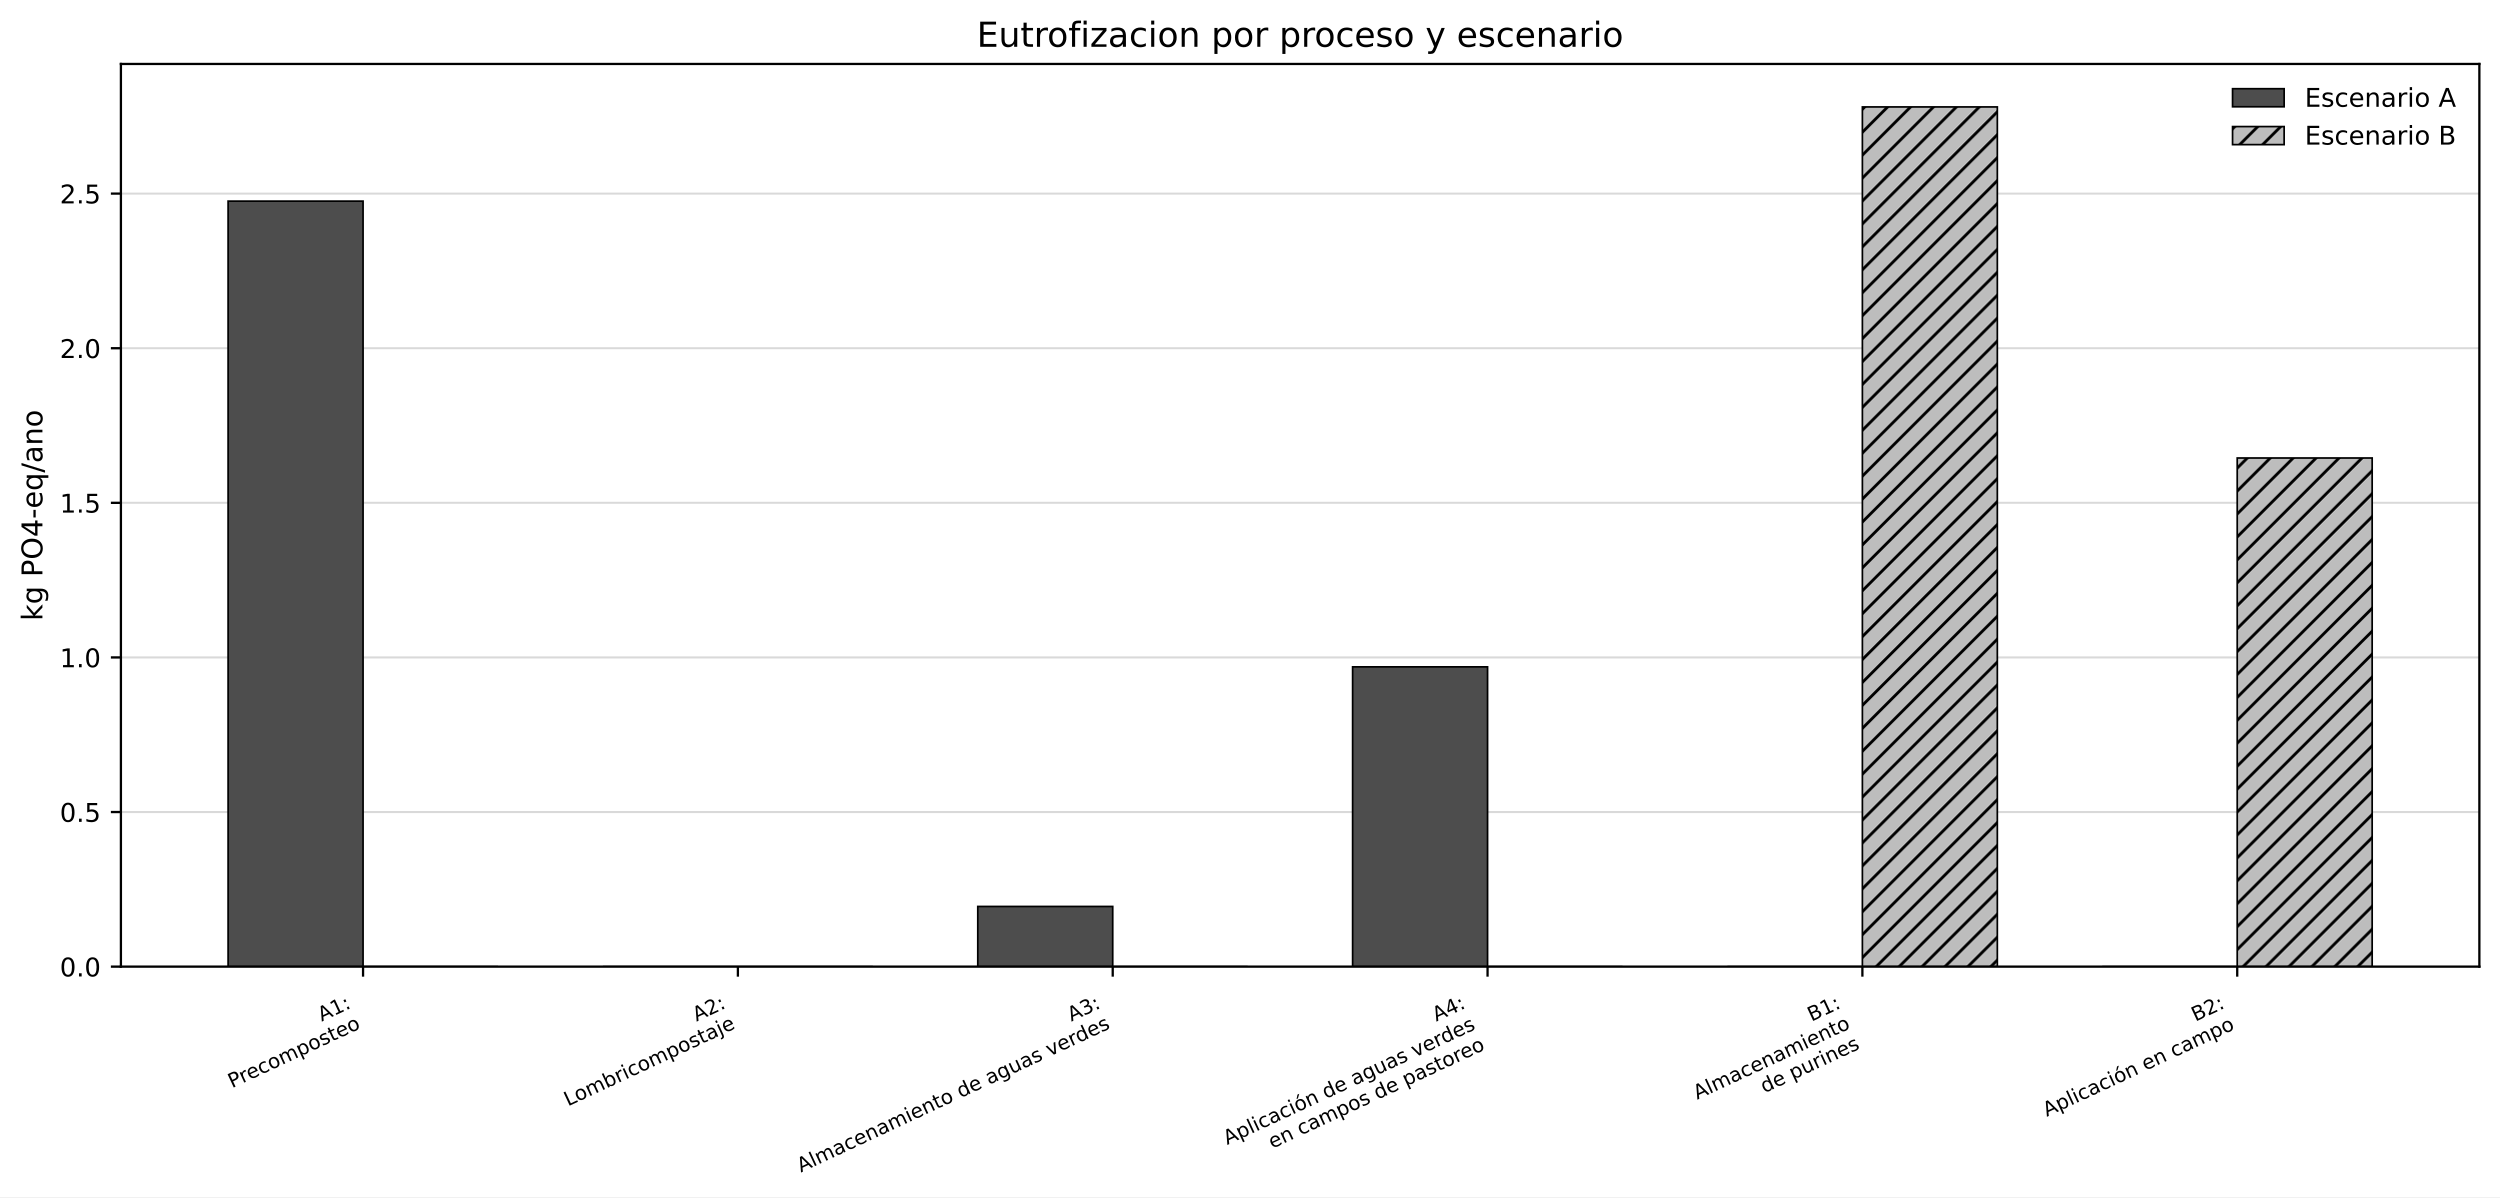
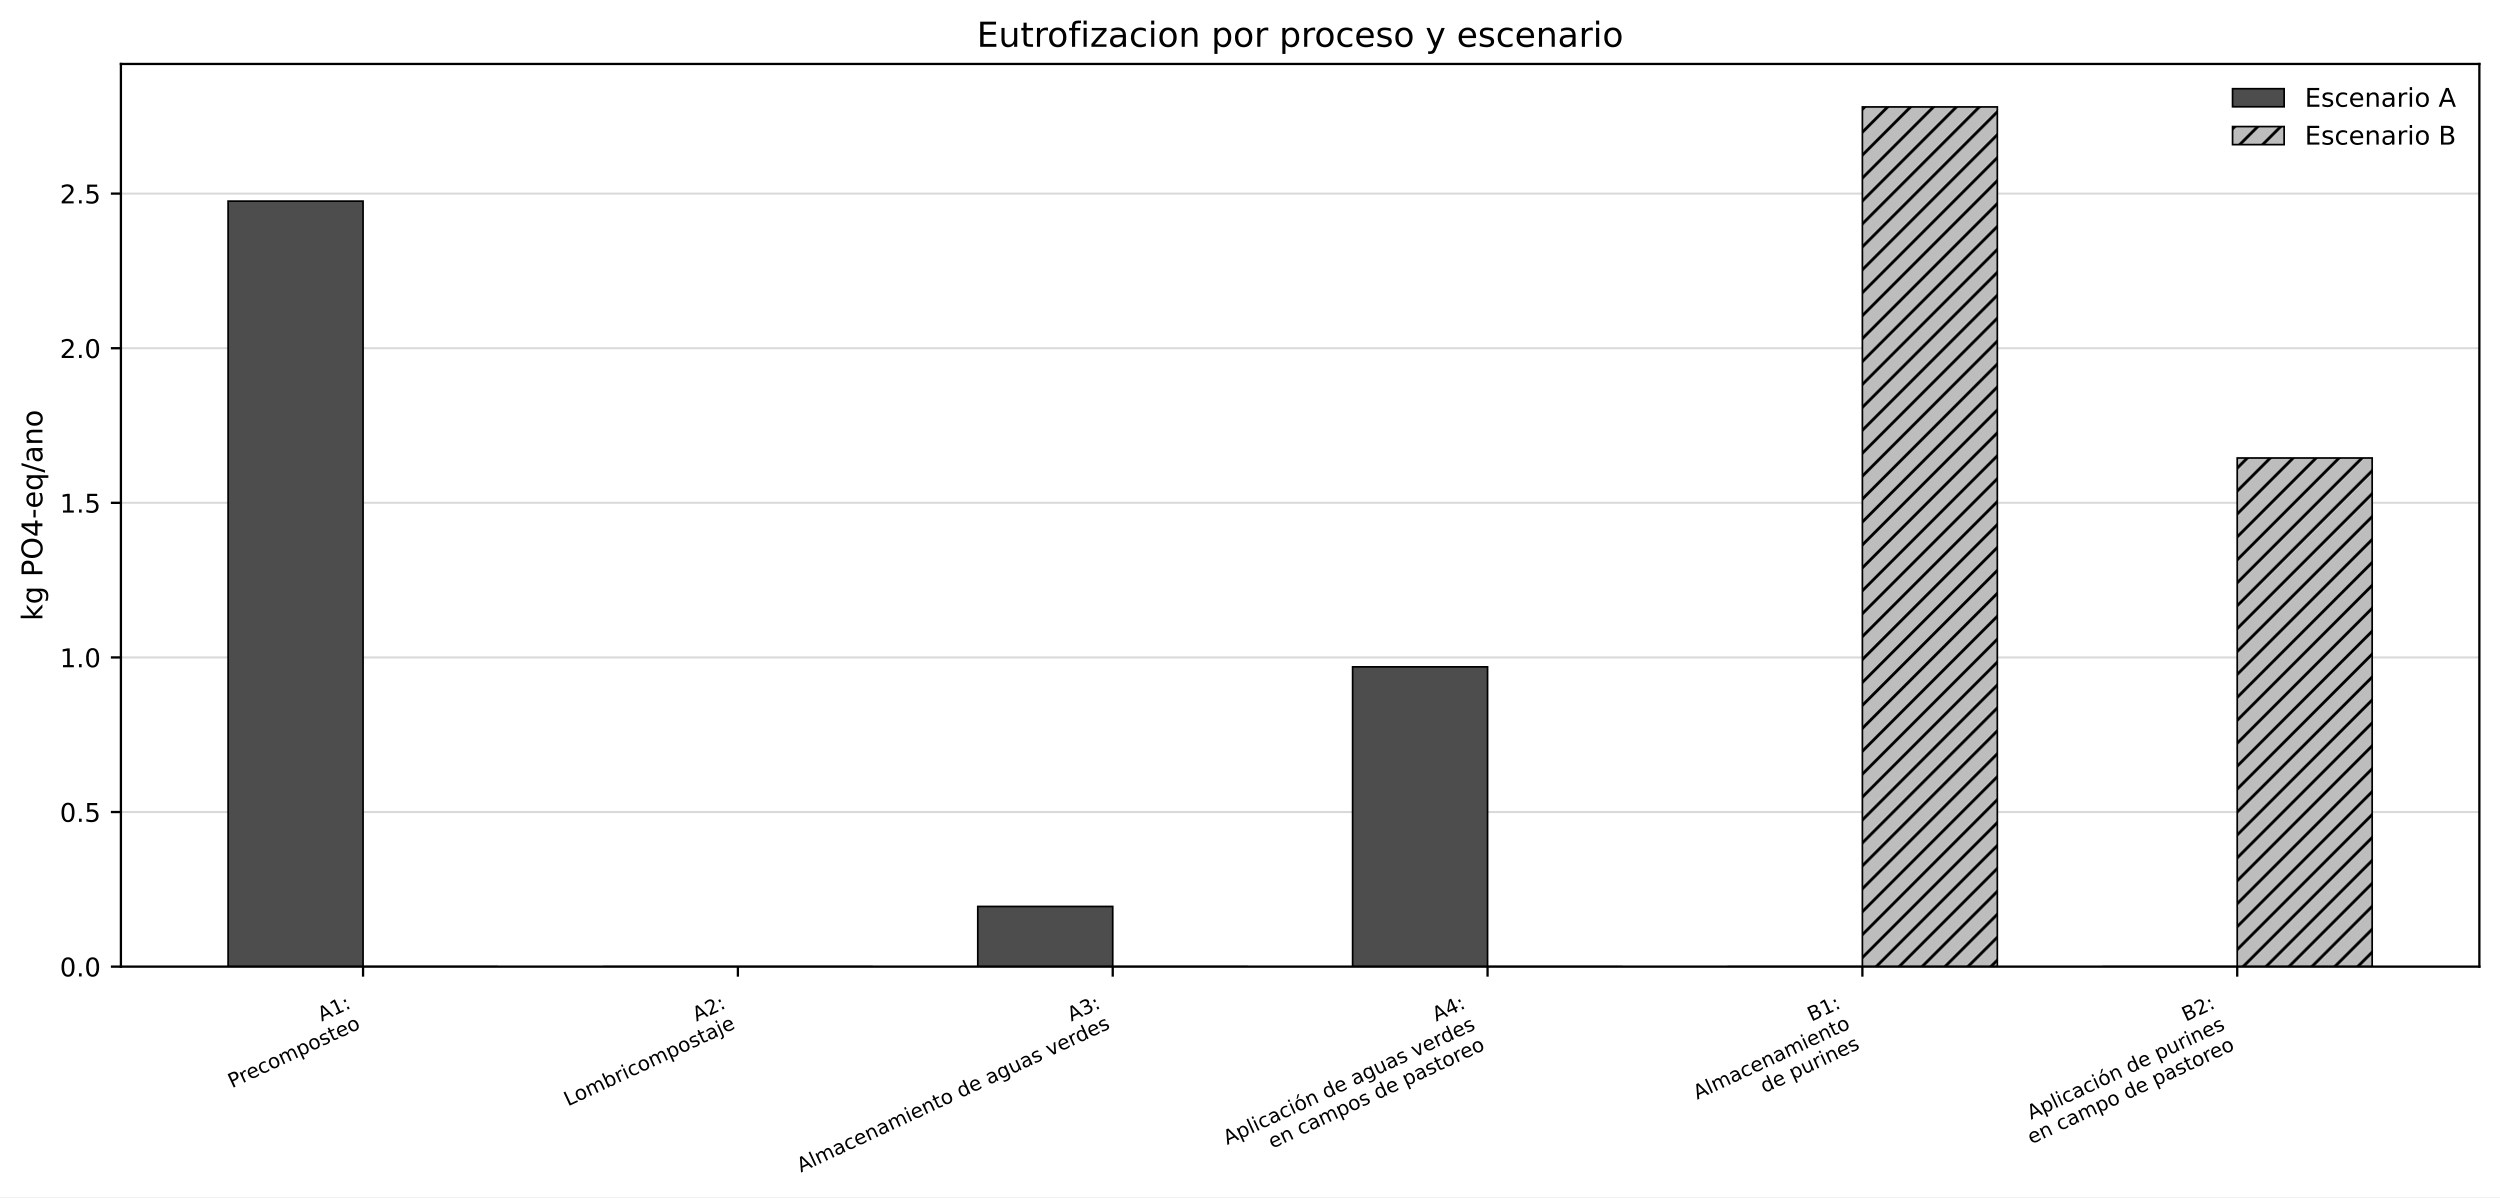
<svg xmlns="http://www.w3.org/2000/svg" xmlns:xlink="http://www.w3.org/1999/xlink" width="872.358pt" height="417.703pt" viewBox="0 0 872.358 417.703" version="1.1">
  <defs>
    <style type="text/css">*{stroke-linejoin: round; stroke-linecap: butt}</style>
  </defs>
  <g id="figure_1">
    <g id="patch_1">
      <path d="M 0 417.703  L 872.358 417.703  L 872.358 0  L 0 0  z " style="fill: #ffffff" />
    </g>
    <g id="axes_1">
      <g id="patch_2">
        <path d="M 42.191 337.302  L 865.158 337.302  L 865.158 22.318  L 42.191 22.318  z " style="fill: #ffffff" />
      </g>
      <g id="matplotlib.axis_1">
        <g id="xtick_1">
          <g id="line2d_1">
            <defs>
-               <path id="mcbd2bba93c" d="M 0 0  L 0 3.5  " style="stroke: #000000; stroke-width: 0.8" />
+               <path id="mb05b4762d0" d="M 0 0  L 0 3.5  " style="stroke: #000000; stroke-width: 0.8" />
            </defs>
            <g>
-               <use xlink:href="#mcbd2bba93c" x="126.685" y="337.302" style="stroke: #000000; stroke-width: 0.8" />
+               <use xlink:href="#mb05b4762d0" x="126.685" y="337.302" style="stroke: #000000; stroke-width: 0.8" />
            </g>
          </g>
          <g id="text_1">
            <text style="font-size: 7px; font-family: 'DejaVu Sans'" transform="translate(112.2436 356.5248) rotate(-25)">A1:</text>
            <text style="font-size: 7px; font-family: 'DejaVu Sans'" transform="translate(80.94993 379.7661) rotate(-25)">Precomposteo</text>
          </g>
        </g>
        <g id="xtick_2">
          <g id="line2d_2">
            <g>
-               <use xlink:href="#mcbd2bba93c" x="257.481" y="337.302" style="stroke: #000000; stroke-width: 0.8" />
+               <use xlink:href="#mb05b4762d0" x="257.481" y="337.302" style="stroke: #000000; stroke-width: 0.8" />
            </g>
          </g>
          <g id="text_2">
            <text style="font-size: 7px; font-family: 'DejaVu Sans'" transform="translate(243.0394 356.5248) rotate(-25)">A2:</text>
            <text style="font-size: 7px; font-family: 'DejaVu Sans'" transform="translate(198.1771 386.0932) rotate(-25)">Lombricompostaje</text>
          </g>
        </g>
        <g id="xtick_3">
          <g id="line2d_3">
            <g>
-               <use xlink:href="#mcbd2bba93c" x="388.277" y="337.302" style="stroke: #000000; stroke-width: 0.8" />
+               <use xlink:href="#mb05b4762d0" x="388.277" y="337.302" style="stroke: #000000; stroke-width: 0.8" />
            </g>
          </g>
          <g id="text_3">
            <text style="font-size: 7px; font-family: 'DejaVu Sans'" transform="translate(373.8351 356.5248) rotate(-25)">A3:</text>
            <text style="font-size: 7px; font-family: 'DejaVu Sans'" transform="translate(279.4558 409.1834) rotate(-25)">Almacenamiento de aguas verdes</text>
          </g>
        </g>
        <g id="xtick_4">
          <g id="line2d_4">
            <g>
-               <use xlink:href="#mcbd2bba93c" x="519.072" y="337.302" style="stroke: #000000; stroke-width: 0.8" />
+               <use xlink:href="#mb05b4762d0" x="519.072" y="337.302" style="stroke: #000000; stroke-width: 0.8" />
            </g>
          </g>
          <g id="text_4">
            <text style="font-size: 7px; font-family: 'DejaVu Sans'" transform="translate(501.1762 356.5248) rotate(-25)">A4:</text>
            <text style="font-size: 7px; font-family: 'DejaVu Sans'" transform="translate(428.2225 399.5632) rotate(-25)">Aplicación de aguas verdes</text>
            <text style="font-size: 7px; font-family: 'DejaVu Sans'" transform="translate(443.9429 400.8814) rotate(-25)">en campos de pastoreo</text>
          </g>
        </g>
        <g id="xtick_5">
          <g id="line2d_5">
            <g>
-               <use xlink:href="#mcbd2bba93c" x="649.868" y="337.302" style="stroke: #000000; stroke-width: 0.8" />
+               <use xlink:href="#mb05b4762d0" x="649.868" y="337.302" style="stroke: #000000; stroke-width: 0.8" />
            </g>
          </g>
          <g id="text_5">
            <text style="font-size: 7px; font-family: 'DejaVu Sans'" transform="translate(632.1011 356.5308) rotate(-25)">B1:</text>
            <text style="font-size: 7px; font-family: 'DejaVu Sans'" transform="translate(592.2349 383.7695) rotate(-25)">Almacenamiento</text>
            <text style="font-size: 7px; font-family: 'DejaVu Sans'" transform="translate(615.6575 381.4961) rotate(-25)">de purines</text>
          </g>
        </g>
        <g id="xtick_6">
          <g id="line2d_6">
            <g>
-               <use xlink:href="#mcbd2bba93c" x="780.664" y="337.302" style="stroke: #000000; stroke-width: 0.8" />
+               <use xlink:href="#mb05b4762d0" x="780.664" y="337.302" style="stroke: #000000; stroke-width: 0.8" />
            </g>
          </g>
          <g id="text_6">
-             <text style="font-size: 7px; font-family: 'DejaVu Sans'" transform="translate(766.0675 356.5308) rotate(-25)">B2:</text>
-             <text style="font-size: 7px; font-family: 'DejaVu Sans'" transform="translate(714.2051 389.7341) rotate(-25)">Aplicación en campo</text>
+             <text style="font-size: 7px; font-family: 'DejaVu Sans'" transform="translate(762.7548 356.5308) rotate(-25)">B2:</text>
+             <text style="font-size: 7px; font-family: 'DejaVu Sans'" transform="translate(708.7027 390.7552) rotate(-25)">Aplicación de purines</text>
+             <text style="font-size: 7px; font-family: 'DejaVu Sans'" transform="translate(708.8394 399.3403) rotate(-25)">en campo de pastoreo</text>
          </g>
        </g>
      </g>
      <g id="matplotlib.axis_2">
        <g id="ytick_1">
          <g id="line2d_7">
-             <path d="M 42.191 337.302  L 865.158 337.302  " clip-path="url(#pcb5d6b5ed8)" style="fill: none; stroke: #d9d9d9; stroke-width: 0.7; stroke-linecap: square" />
+             <path d="M 42.191 337.302  L 865.158 337.302  " clip-path="url(#pb7d25fe4f0)" style="fill: none; stroke: #d9d9d9; stroke-width: 0.7; stroke-linecap: square" />
          </g>
          <g id="line2d_8">
            <defs>
-               <path id="mdc2e903dc5" d="M 0 0  L -3.5 0  " style="stroke: #000000; stroke-width: 0.8" />
+               <path id="m7eda1794b7" d="M 0 0  L -3.5 0  " style="stroke: #000000; stroke-width: 0.8" />
            </defs>
            <g>
-               <use xlink:href="#mdc2e903dc5" x="42.191" y="337.302" style="stroke: #000000; stroke-width: 0.8" />
+               <use xlink:href="#m7eda1794b7" x="42.191" y="337.302" style="stroke: #000000; stroke-width: 0.8" />
            </g>
          </g>
          <g id="text_7">
            <text style="font-size: 9px; font-family: 'DejaVu Sans'; text-anchor: end" x="35.191" y="340.721" transform="rotate(-0 35.19094 340.721)">0.0</text>
          </g>
        </g>
        <g id="ytick_2">
          <g id="line2d_9">
-             <path d="M 42.191 283.354  L 865.158 283.354  " clip-path="url(#pcb5d6b5ed8)" style="fill: none; stroke: #d9d9d9; stroke-width: 0.7; stroke-linecap: square" />
+             <path d="M 42.191 283.354  L 865.158 283.354  " clip-path="url(#pb7d25fe4f0)" style="fill: none; stroke: #d9d9d9; stroke-width: 0.7; stroke-linecap: square" />
          </g>
          <g id="line2d_10">
            <g>
-               <use xlink:href="#mdc2e903dc5" x="42.191" y="283.354" style="stroke: #000000; stroke-width: 0.8" />
+               <use xlink:href="#m7eda1794b7" x="42.191" y="283.354" style="stroke: #000000; stroke-width: 0.8" />
            </g>
          </g>
          <g id="text_8">
            <text style="font-size: 9px; font-family: 'DejaVu Sans'; text-anchor: end" x="35.191" y="286.773" transform="rotate(-0 35.19094 286.7734)">0.5</text>
          </g>
        </g>
        <g id="ytick_3">
          <g id="line2d_11">
-             <path d="M 42.191 229.406  L 865.158 229.406  " clip-path="url(#pcb5d6b5ed8)" style="fill: none; stroke: #d9d9d9; stroke-width: 0.7; stroke-linecap: square" />
+             <path d="M 42.191 229.406  L 865.158 229.406  " clip-path="url(#pb7d25fe4f0)" style="fill: none; stroke: #d9d9d9; stroke-width: 0.7; stroke-linecap: square" />
          </g>
          <g id="line2d_12">
            <g>
-               <use xlink:href="#mdc2e903dc5" x="42.191" y="229.406" style="stroke: #000000; stroke-width: 0.8" />
+               <use xlink:href="#m7eda1794b7" x="42.191" y="229.406" style="stroke: #000000; stroke-width: 0.8" />
            </g>
          </g>
          <g id="text_9">
            <text style="font-size: 9px; font-family: 'DejaVu Sans'; text-anchor: end" x="35.191" y="232.826" transform="rotate(-0 35.19094 232.8257)">1.0</text>
          </g>
        </g>
        <g id="ytick_4">
          <g id="line2d_13">
-             <path d="M 42.191 175.459  L 865.158 175.459  " clip-path="url(#pcb5d6b5ed8)" style="fill: none; stroke: #d9d9d9; stroke-width: 0.7; stroke-linecap: square" />
+             <path d="M 42.191 175.459  L 865.158 175.459  " clip-path="url(#pb7d25fe4f0)" style="fill: none; stroke: #d9d9d9; stroke-width: 0.7; stroke-linecap: square" />
          </g>
          <g id="line2d_14">
            <g>
-               <use xlink:href="#mdc2e903dc5" x="42.191" y="175.459" style="stroke: #000000; stroke-width: 0.8" />
+               <use xlink:href="#m7eda1794b7" x="42.191" y="175.459" style="stroke: #000000; stroke-width: 0.8" />
            </g>
          </g>
          <g id="text_10">
            <text style="font-size: 9px; font-family: 'DejaVu Sans'; text-anchor: end" x="35.191" y="178.878" transform="rotate(-0 35.19094 178.878)">1.5</text>
          </g>
        </g>
        <g id="ytick_5">
          <g id="line2d_15">
-             <path d="M 42.191 121.511  L 865.158 121.511  " clip-path="url(#pcb5d6b5ed8)" style="fill: none; stroke: #d9d9d9; stroke-width: 0.7; stroke-linecap: square" />
+             <path d="M 42.191 121.511  L 865.158 121.511  " clip-path="url(#pb7d25fe4f0)" style="fill: none; stroke: #d9d9d9; stroke-width: 0.7; stroke-linecap: square" />
          </g>
          <g id="line2d_16">
            <g>
-               <use xlink:href="#mdc2e903dc5" x="42.191" y="121.511" style="stroke: #000000; stroke-width: 0.8" />
+               <use xlink:href="#m7eda1794b7" x="42.191" y="121.511" style="stroke: #000000; stroke-width: 0.8" />
            </g>
          </g>
          <g id="text_11">
            <text style="font-size: 9px; font-family: 'DejaVu Sans'; text-anchor: end" x="35.191" y="124.93" transform="rotate(-0 35.19094 124.9304)">2.0</text>
          </g>
        </g>
        <g id="ytick_6">
          <g id="line2d_17">
-             <path d="M 42.191 67.563  L 865.158 67.563  " clip-path="url(#pcb5d6b5ed8)" style="fill: none; stroke: #d9d9d9; stroke-width: 0.7; stroke-linecap: square" />
+             <path d="M 42.191 67.563  L 865.158 67.563  " clip-path="url(#pb7d25fe4f0)" style="fill: none; stroke: #d9d9d9; stroke-width: 0.7; stroke-linecap: square" />
          </g>
          <g id="line2d_18">
            <g>
-               <use xlink:href="#mdc2e903dc5" x="42.191" y="67.563" style="stroke: #000000; stroke-width: 0.8" />
+               <use xlink:href="#m7eda1794b7" x="42.191" y="67.563" style="stroke: #000000; stroke-width: 0.8" />
            </g>
          </g>
          <g id="text_12">
            <text style="font-size: 9px; font-family: 'DejaVu Sans'; text-anchor: end" x="35.191" y="70.983" transform="rotate(-0 35.19094 70.98274)">2.5</text>
          </g>
        </g>
        <g id="text_13">
          <text style="font-size: 10px; font-family: 'DejaVu Sans'; text-anchor: middle" x="14.798" y="179.81" transform="rotate(-90 14.79844 179.8099)">kg PO4-eq/ano</text>
        </g>
      </g>
      <g id="patch_3">
-         <path d="M 79.599 337.302  L 126.685 337.302  L 126.685 70.188  L 79.599 70.188  z " clip-path="url(#pcb5d6b5ed8)" style="fill: #4d4d4d; stroke: #000000; stroke-width: 0.6; stroke-linejoin: miter" />
+         <path d="M 79.599 337.302  L 126.685 337.302  L 126.685 70.188  L 79.599 70.188  z " clip-path="url(#pb7d25fe4f0)" style="fill: #4d4d4d; stroke: #000000; stroke-width: 0.6; stroke-linejoin: miter" />
      </g>
      <g id="patch_4">
-         <path d="M 210.394 337.302  L 257.481 337.302  L 257.481 337.302  L 210.394 337.302  z " clip-path="url(#pcb5d6b5ed8)" style="fill: #4d4d4d; stroke: #000000; stroke-width: 0.6; stroke-linejoin: miter" />
+         <path d="M 210.394 337.302  L 257.481 337.302  L 257.481 337.302  L 210.394 337.302  z " clip-path="url(#pb7d25fe4f0)" style="fill: #4d4d4d; stroke: #000000; stroke-width: 0.6; stroke-linejoin: miter" />
      </g>
      <g id="patch_5">
-         <path d="M 341.19 337.302  L 388.277 337.302  L 388.277 316.303  L 341.19 316.303  z " clip-path="url(#pcb5d6b5ed8)" style="fill: #4d4d4d; stroke: #000000; stroke-width: 0.6; stroke-linejoin: miter" />
+         <path d="M 341.19 337.302  L 388.277 337.302  L 388.277 316.303  L 341.19 316.303  z " clip-path="url(#pb7d25fe4f0)" style="fill: #4d4d4d; stroke: #000000; stroke-width: 0.6; stroke-linejoin: miter" />
      </g>
      <g id="patch_6">
-         <path d="M 471.986 337.302  L 519.072 337.302  L 519.072 232.703  L 471.986 232.703  z " clip-path="url(#pcb5d6b5ed8)" style="fill: #4d4d4d; stroke: #000000; stroke-width: 0.6; stroke-linejoin: miter" />
+         <path d="M 471.986 337.302  L 519.072 337.302  L 519.072 232.703  L 471.986 232.703  z " clip-path="url(#pb7d25fe4f0)" style="fill: #4d4d4d; stroke: #000000; stroke-width: 0.6; stroke-linejoin: miter" />
      </g>
      <g id="patch_7">
-         <path d="M 602.782 337.302  L 649.868 337.302  L 649.868 337.302  L 602.782 337.302  z " clip-path="url(#pcb5d6b5ed8)" style="fill: #4d4d4d; stroke: #000000; stroke-width: 0.6; stroke-linejoin: miter" />
+         <path d="M 602.782 337.302  L 649.868 337.302  L 649.868 337.302  L 602.782 337.302  z " clip-path="url(#pb7d25fe4f0)" style="fill: #4d4d4d; stroke: #000000; stroke-width: 0.6; stroke-linejoin: miter" />
      </g>
      <g id="patch_8">
-         <path d="M 733.577 337.302  L 780.664 337.302  L 780.664 337.302  L 733.577 337.302  z " clip-path="url(#pcb5d6b5ed8)" style="fill: #4d4d4d; stroke: #000000; stroke-width: 0.6; stroke-linejoin: miter" />
+         <path d="M 733.577 337.302  L 780.664 337.302  L 780.664 337.302  L 733.577 337.302  z " clip-path="url(#pb7d25fe4f0)" style="fill: #4d4d4d; stroke: #000000; stroke-width: 0.6; stroke-linejoin: miter" />
      </g>
      <g id="patch_9">
-         <path d="M 126.685 337.302  L 173.771 337.302  L 173.771 337.302  L 126.685 337.302  z " clip-path="url(#pcb5d6b5ed8)" style="fill: url(#h70248b5676); stroke: #000000; stroke-width: 0.6; stroke-linejoin: miter" />
+         <path d="M 126.685 337.302  L 173.771 337.302  L 173.771 337.302  L 126.685 337.302  z " clip-path="url(#pb7d25fe4f0)" style="fill: url(#h78a3a19651); stroke: #000000; stroke-width: 0.6; stroke-linejoin: miter" />
      </g>
      <g id="patch_10">
-         <path d="M 257.481 337.302  L 304.567 337.302  L 304.567 337.302  L 257.481 337.302  z " clip-path="url(#pcb5d6b5ed8)" style="fill: url(#h70248b5676); stroke: #000000; stroke-width: 0.6; stroke-linejoin: miter" />
+         <path d="M 257.481 337.302  L 304.567 337.302  L 304.567 337.302  L 257.481 337.302  z " clip-path="url(#pb7d25fe4f0)" style="fill: url(#h78a3a19651); stroke: #000000; stroke-width: 0.6; stroke-linejoin: miter" />
      </g>
      <g id="patch_11">
-         <path d="M 388.277 337.302  L 435.363 337.302  L 435.363 337.302  L 388.277 337.302  z " clip-path="url(#pcb5d6b5ed8)" style="fill: url(#h70248b5676); stroke: #000000; stroke-width: 0.6; stroke-linejoin: miter" />
+         <path d="M 388.277 337.302  L 435.363 337.302  L 435.363 337.302  L 388.277 337.302  z " clip-path="url(#pb7d25fe4f0)" style="fill: url(#h78a3a19651); stroke: #000000; stroke-width: 0.6; stroke-linejoin: miter" />
      </g>
      <g id="patch_12">
-         <path d="M 519.072 337.302  L 566.159 337.302  L 566.159 337.302  L 519.072 337.302  z " clip-path="url(#pcb5d6b5ed8)" style="fill: url(#h70248b5676); stroke: #000000; stroke-width: 0.6; stroke-linejoin: miter" />
+         <path d="M 519.072 337.302  L 566.159 337.302  L 566.159 337.302  L 519.072 337.302  z " clip-path="url(#pb7d25fe4f0)" style="fill: url(#h78a3a19651); stroke: #000000; stroke-width: 0.6; stroke-linejoin: miter" />
      </g>
      <g id="patch_13">
-         <path d="M 649.868 337.302  L 696.954 337.302  L 696.954 37.317  L 649.868 37.317  z " clip-path="url(#pcb5d6b5ed8)" style="fill: url(#h70248b5676); stroke: #000000; stroke-width: 0.6; stroke-linejoin: miter" />
+         <path d="M 649.868 337.302  L 696.954 337.302  L 696.954 37.317  L 649.868 37.317  z " clip-path="url(#pb7d25fe4f0)" style="fill: url(#h78a3a19651); stroke: #000000; stroke-width: 0.6; stroke-linejoin: miter" />
      </g>
      <g id="patch_14">
-         <path d="M 780.664 337.302  L 827.75 337.302  L 827.75 159.811  L 780.664 159.811  z " clip-path="url(#pcb5d6b5ed8)" style="fill: url(#h70248b5676); stroke: #000000; stroke-width: 0.6; stroke-linejoin: miter" />
+         <path d="M 780.664 337.302  L 827.75 337.302  L 827.75 159.811  L 780.664 159.811  z " clip-path="url(#pb7d25fe4f0)" style="fill: url(#h78a3a19651); stroke: #000000; stroke-width: 0.6; stroke-linejoin: miter" />
      </g>
      <g id="patch_15">
        <path d="M 42.191 337.302  L 42.191 22.318  " style="fill: none; stroke: #000000; stroke-width: 0.8; stroke-linejoin: miter; stroke-linecap: square" />
      </g>
      <g id="patch_16">
        <path d="M 865.158 337.302  L 865.158 22.318  " style="fill: none; stroke: #000000; stroke-width: 0.8; stroke-linejoin: miter; stroke-linecap: square" />
      </g>
      <g id="patch_17">
        <path d="M 42.191 337.302  L 865.158 337.302  " style="fill: none; stroke: #000000; stroke-width: 0.8; stroke-linejoin: miter; stroke-linecap: square" />
      </g>
      <g id="patch_18">
        <path d="M 42.191 22.318  L 865.158 22.318  " style="fill: none; stroke: #000000; stroke-width: 0.8; stroke-linejoin: miter; stroke-linecap: square" />
      </g>
      <g id="text_14">
        <text style="font-size: 12px; font-family: 'DejaVu Sans'; text-anchor: middle" x="453.674" y="16.318" transform="rotate(-0 453.6744 16.31812)">Eutrofizacion por proceso y escenario</text>
      </g>
      <g id="legend_1">
        <g id="patch_19">
          <path d="M 779.035 37.257  L 797.035 37.257  L 797.035 30.957  L 779.035 30.957  z " style="fill: #4d4d4d; stroke: #000000; stroke-width: 0.6; stroke-linejoin: miter" />
        </g>
        <g id="text_15">
          <text style="font-size: 9px; font-family: 'DejaVu Sans'; text-anchor: start" x="804.235" y="37.257" transform="rotate(-0 804.2349 37.25672)">Escenario A</text>
        </g>
        <g id="patch_20">
-           <path d="M 779.035 50.467  L 797.035 50.467  L 797.035 44.167  L 779.035 44.167  z " style="fill: url(#h70248b5676); stroke: #000000; stroke-width: 0.6; stroke-linejoin: miter" />
+           <path d="M 779.035 50.467  L 797.035 50.467  L 797.035 44.167  L 779.035 44.167  z " style="fill: url(#h78a3a19651); stroke: #000000; stroke-width: 0.6; stroke-linejoin: miter" />
        </g>
        <g id="text_16">
          <text style="font-size: 9px; font-family: 'DejaVu Sans'; text-anchor: start" x="804.235" y="50.467" transform="rotate(-0 804.2349 50.46703)">Escenario B</text>
        </g>
      </g>
    </g>
  </g>
  <defs>
-     <clipPath id="pcb5d6b5ed8">
+     <clipPath id="pb7d25fe4f0">
      <rect x="42.191" y="22.318" width="822.967" height="314.984" />
    </clipPath>
  </defs>
  <defs>
-     <pattern id="h70248b5676" patternUnits="userSpaceOnUse" x="0" y="0" width="72" height="72">
+     <pattern id="h78a3a19651" patternUnits="userSpaceOnUse" x="0" y="0" width="72" height="72">
      <rect x="0" y="0" width="73" height="73" fill="#bdbdbd" />
      <path d="M -36 36  L 36 -36  M -32 40  L 40 -32  M -28 44  L 44 -28  M -24 48  L 48 -24  M -20 52  L 52 -20  M -16 56  L 56 -16  M -12 60  L 60 -12  M -8 64  L 64 -8  M -4 68  L 68 -4  M 0 72  L 72 0  M 4 76  L 76 4  M 8 80  L 80 8  M 12 84  L 84 12  M 16 88  L 88 16  M 20 92  L 92 20  M 24 96  L 96 24  M 28 100  L 100 28  M 32 104  L 104 32  M 36 108  L 108 36  " style="fill: #000000; stroke: #000000; stroke-width: 1.0; stroke-linecap: butt; stroke-linejoin: miter" />
    </pattern>
  </defs>
</svg>
